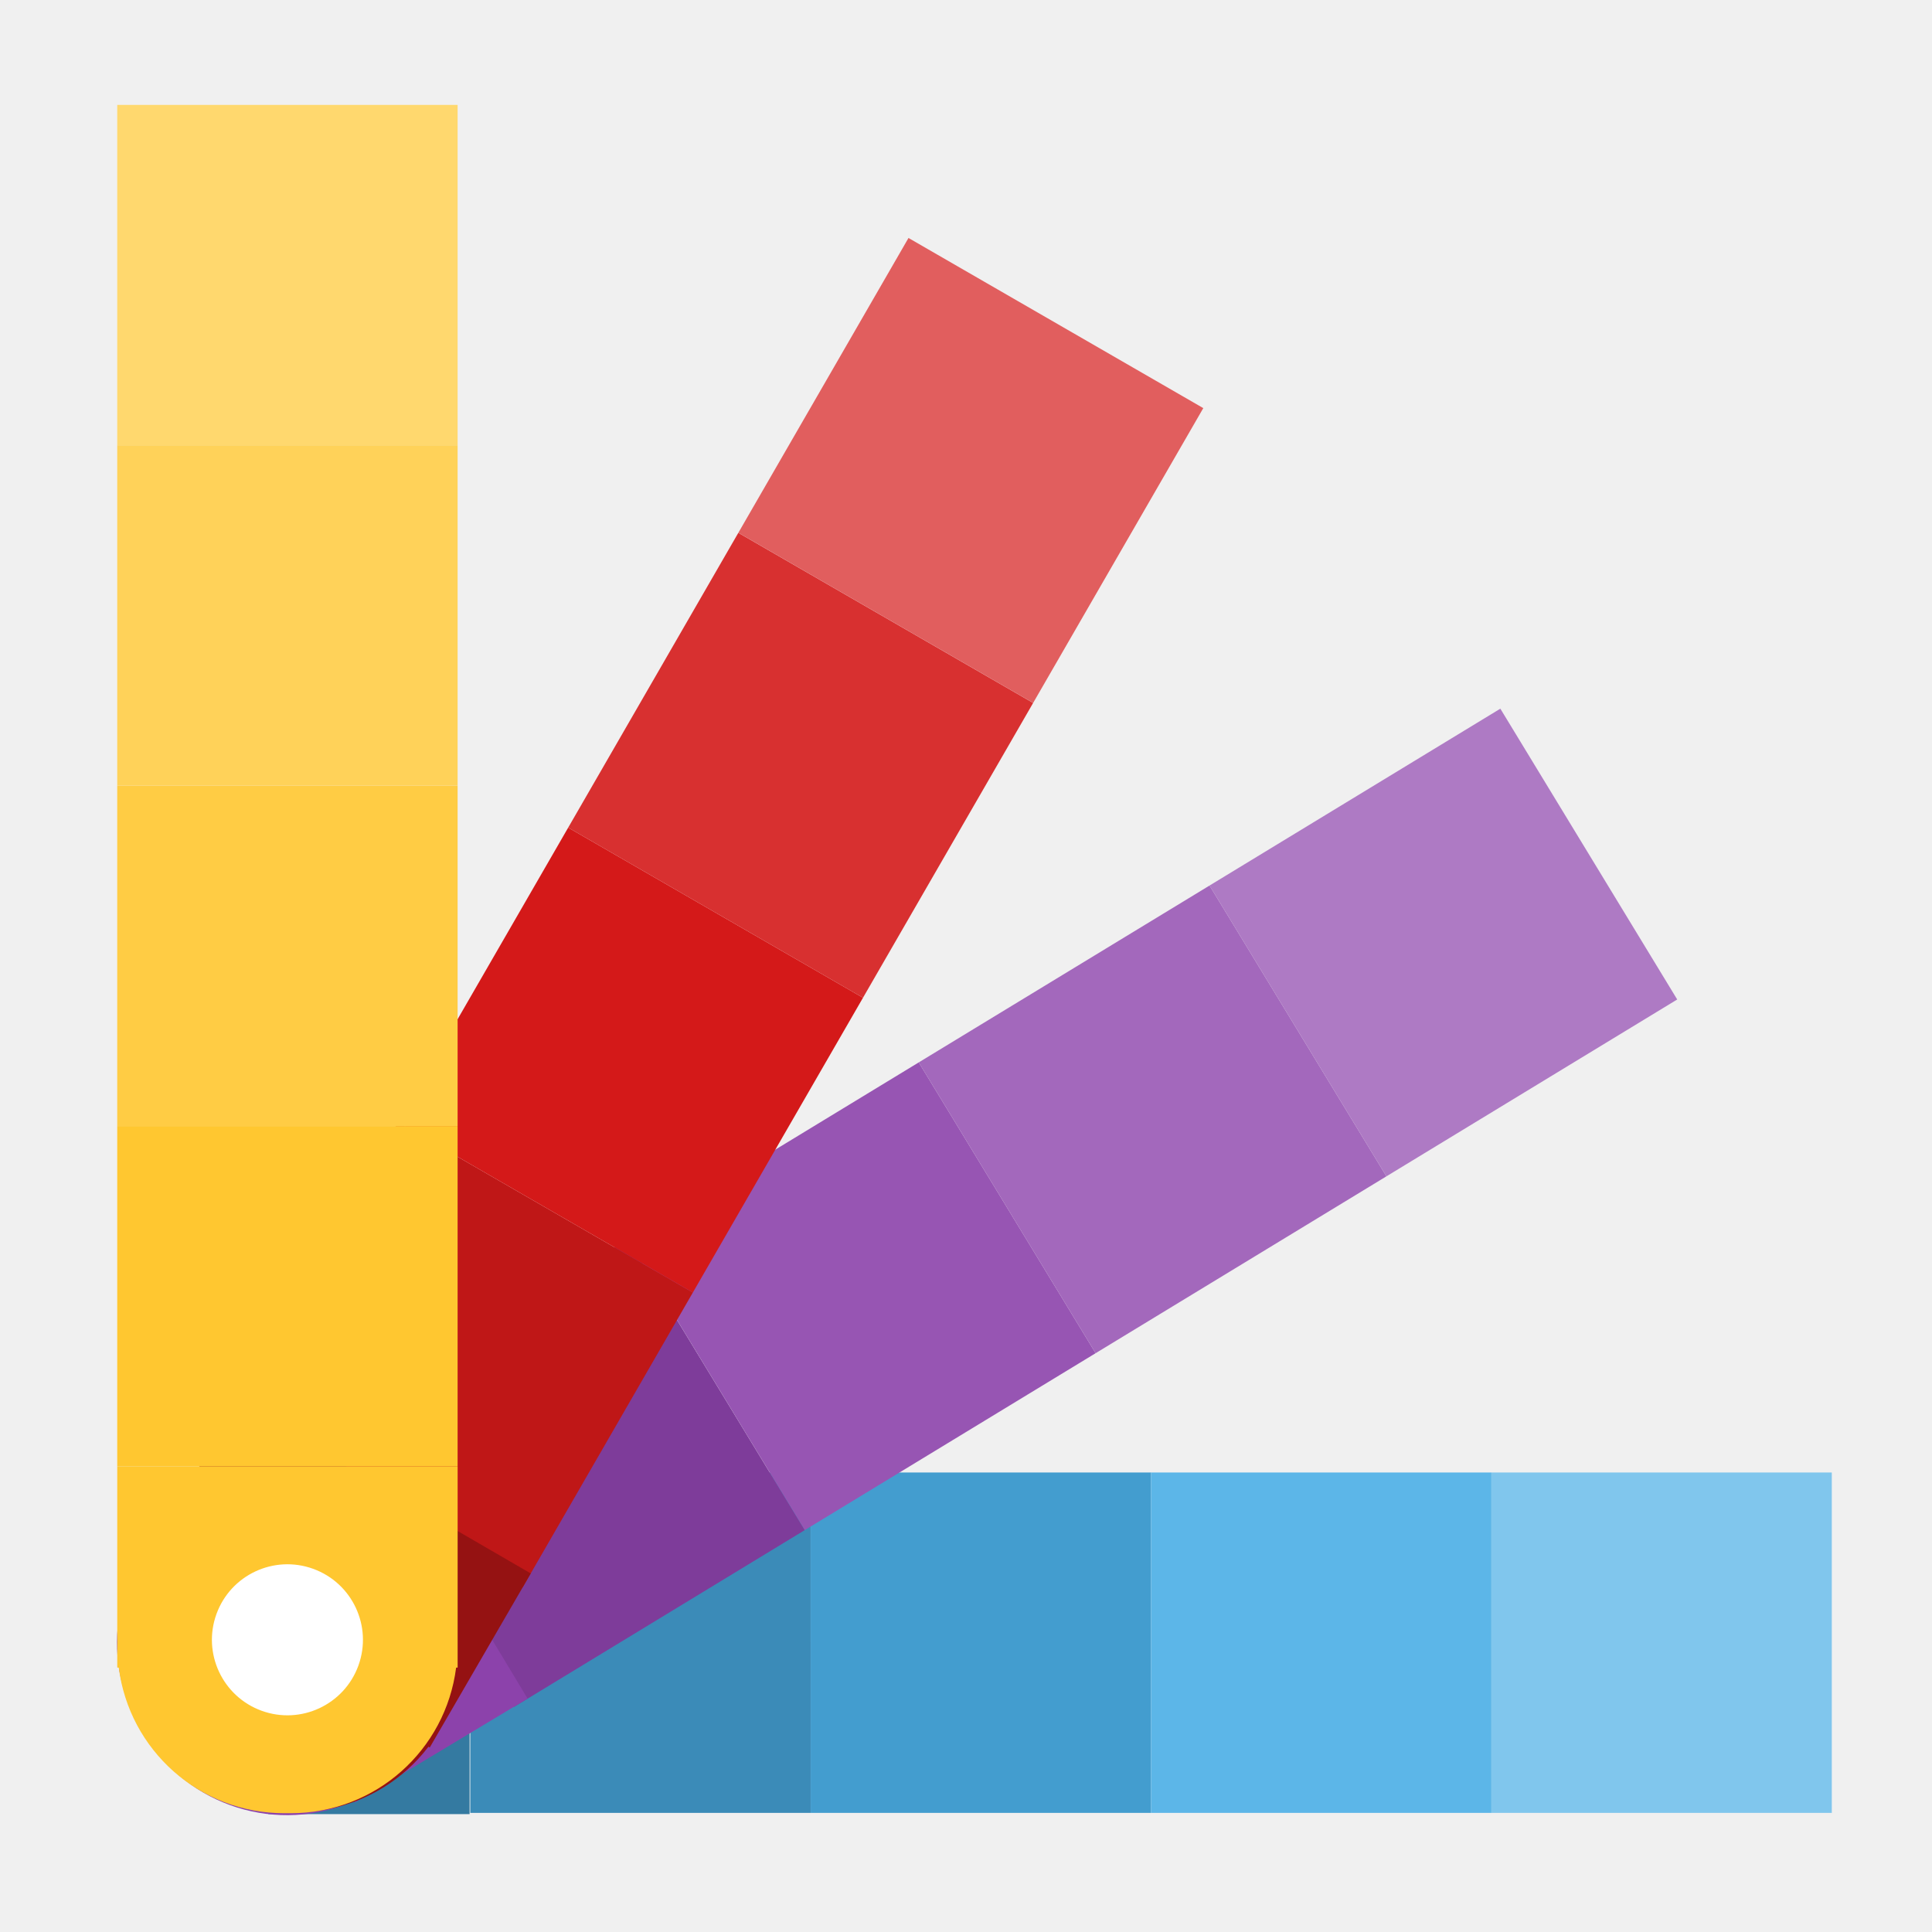
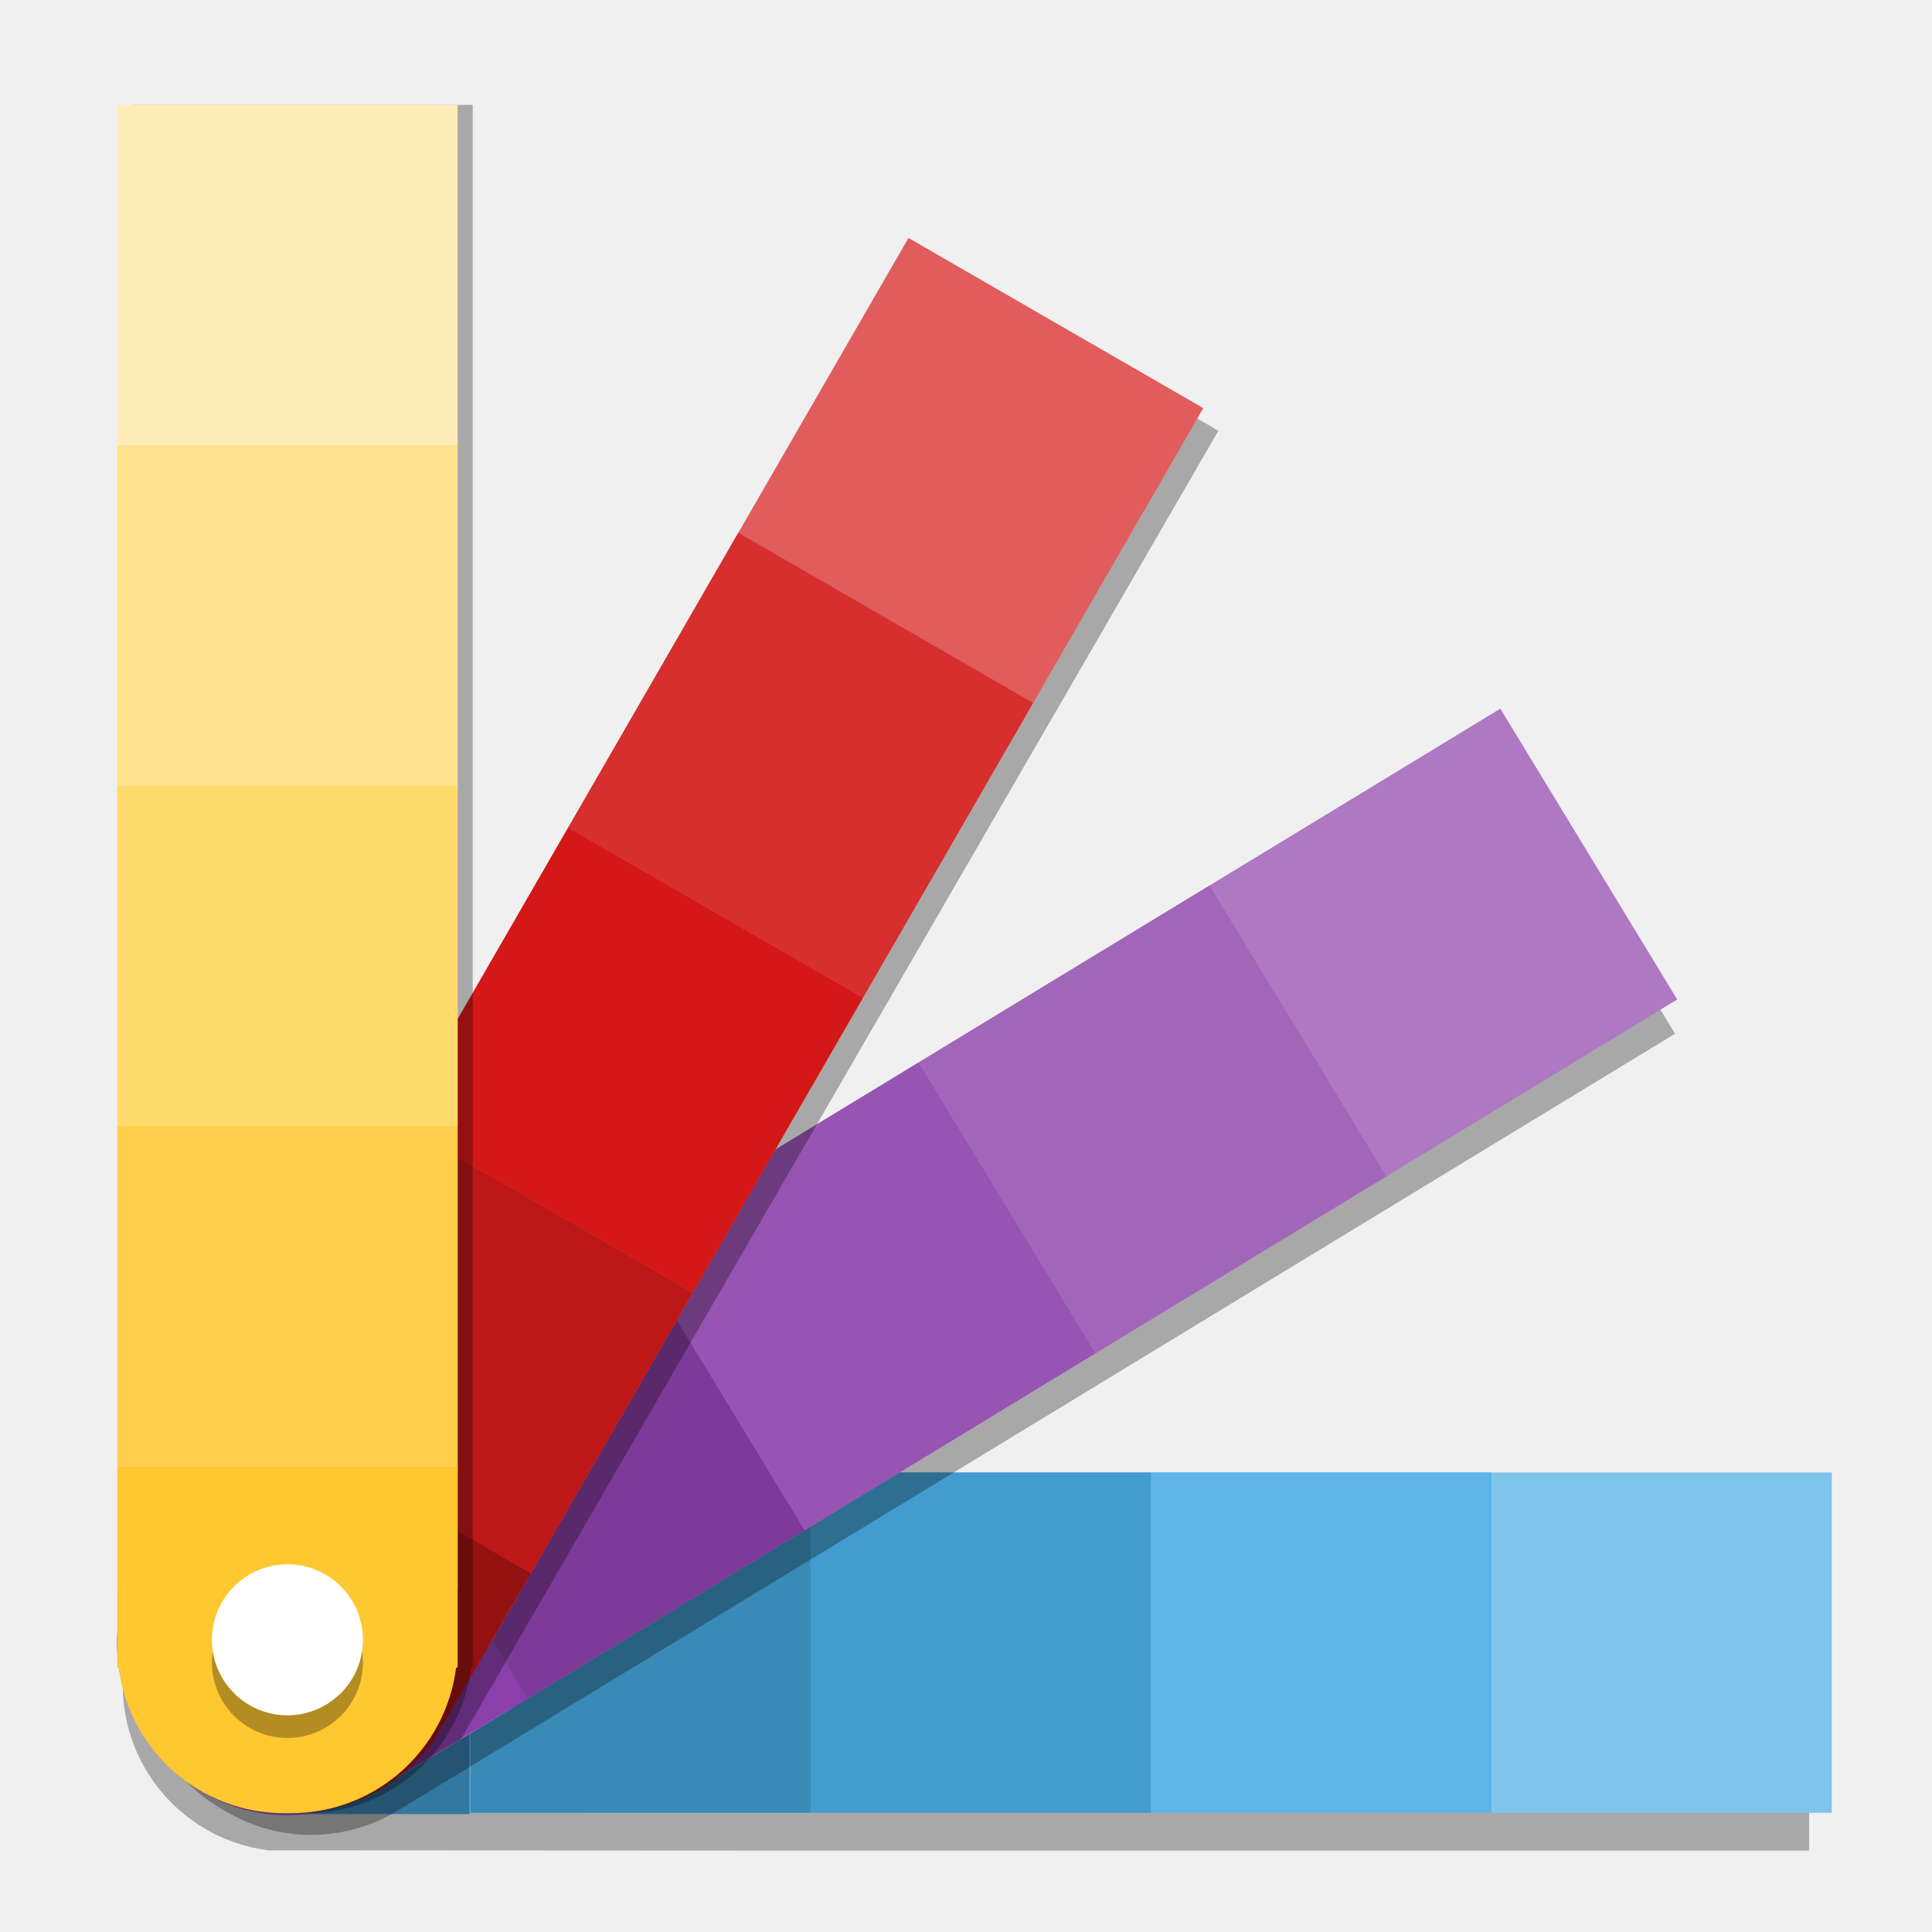
- <svg xmlns="http://www.w3.org/2000/svg" width="384pt" height="384pt" version="1.1" viewBox="0 0 384 384">
-   <g transform="rotate(89.99937,57.78055,327.1529)">
-     <rect style="fill:rgb(23.137%,54.509%,72.156%)" width="67.652" height="67.652" x="23.3" y="223.81" rx="0" ry="0" />
-     <rect style="fill:rgb(26.274%,61.568%,81.176%)" width="67.652" height="67.652" x="23.3" y="156.15" rx="0" ry="0" />
-     <rect style="fill:rgb(36.078%,71.372%,90.980%)" width="67.652" height="67.652" x="23.3" y="88.5" rx="0" ry="0" />
-     <rect style="fill:rgb(50.196%,77.647%,92.941%)" width="67.652" height="67.652" x="23.3" y="20.85" rx="0" ry="0" />
-   </g>
-   <g transform="rotate(58.69186,54.0315,325.3294)">
-     <rect style="fill:rgb(49.411%,23.529%,60.392%)" width="67.652" height="67.652" x="23.3" y="223.81" rx="0" ry="0" />
-     <rect style="fill:rgb(59.215%,33.333%,70.196%)" width="67.652" height="67.652" x="23.3" y="156.15" rx="0" ry="0" />
-     <rect style="fill:rgb(63.921%,40.784%,73.725%)" width="67.652" height="67.652" x="23.3" y="88.5" rx="0" ry="0" />
-     <rect style="fill:rgb(68.235%,47.843%,76.862%)" width="67.652" height="67.652" x="23.3" y="20.85" rx="0" ry="0" />
-   </g>
-   <path style="fill:rgb(20.392%,47.843%,63.137%);fill-rule:evenodd" d="M 93.336,292.91 H 53.34 v 0.301 c -16.359,2.082 -28.938,15.953 -28.938,32.898 v 1.262 c 0,16.945 12.578,30.812 28.938,32.895 v 0.301 h 39.996 z m 0,0" />
-   <path style="fill:rgb(54.901%,25.882%,67.058%);fill-rule:evenodd" d="m 69.977,279.629 -29.543,17.777 -1.082,0.652 -3.648,2.191 0.156,0.258 c -12.945,10.219 -16.57,28.586 -7.836,43.105 l 0.652,1.086 c 8.734,14.516 26.66,19.914 41.75,13.262 l 0.156,0.258 3.648,-2.191 1.082,-0.652 29.543,-17.777 z m 0,0" />
-   <g transform="rotate(29.99135,3.878849,645.679)">
-     <rect style="fill:rgb(74.901%,9.019%,9.019%)" width="67.652" height="67.652" x="-142.2" y="242.06" rx="0" ry="0" />
-     <rect style="fill:rgb(83.137%,9.803%,9.803%)" width="67.652" height="67.652" x="-142.2" y="174.41" rx="0" ry="0" />
-     <rect style="fill:rgb(84.705%,18.823%,18.823%)" width="67.652" height="67.652" x="-142.2" y="106.76" rx="0" ry="0" />
-     <rect style="fill:rgb(88.235%,36.862%,36.862%)" width="67.652" height="67.652" x="-142.2" y="39.1" rx="0" ry="0" />
-   </g>
-   <path style="fill:rgb(58.431%,7.058%,7.058%);fill-rule:evenodd" d="m 46.973,278.781 -17.301,29.82 -0.637,1.094 -2.137,3.68 0.262,0.152 C 20.75,328.723 26.434,346.562 41.09,355.066 l 1.094,0.633 c 14.656,8.504 32.961,4.586 42.973,-8.52 l 0.258,0.152 2.137,-3.684 0.637,-1.094 17.301,-29.82 z m 0,0" />
-   <path style="fill:rgb(100.000%,78.039%,18.823%);fill-rule:evenodd" d="m 23.305,291.457 v 39.996 h 0.301 c 2.078,16.359 15.949,28.938 32.895,28.938 h 1.266 c 16.941,0 30.809,-12.578 32.891,-28.938 h 0.301 v -39.996 z m 0,0" />
-   <path style="fill:rgb(100.000%,100.000%,100.000%);fill-rule:evenodd" d="m 71.23,331.059 c -2.836,7.785 -11.441,11.797 -19.227,8.969 -7.785,-2.832 -11.805,-11.434 -8.984,-19.219 2.824,-7.789 11.422,-11.816 19.211,-9 7.793,2.816 11.824,11.414 9.016,19.203" />
-   <g>
-     <rect style="fill:rgb(100.000%,78.039%,18.823%)" width="67.652" height="67.652" x="23.3" y="223.81" rx="0" ry="0" />
-     <rect style="fill:rgb(100.000%,80.000%,26.666%)" width="67.652" height="67.652" x="23.3" y="156.15" rx="0" ry="0" />
-     <rect style="fill:rgb(100.000%,82.352%,34.901%)" width="67.652" height="67.652" x="23.3" y="88.5" rx="0" ry="0" />
-     <rect style="fill:rgb(100.000%,84.705%,43.137%)" width="67.652" height="67.652" x="23.3" y="20.85" rx="0" ry="0" />
+ <svg xmlns="http://www.w3.org/2000/svg" width="512" height="512" version="1.1" viewBox="0 0 384 384">
+   <path d="m296.43 300.17-67.649 1e-3h-67.661l-67.651 1e-3h-17.946v0.238h-22.187v0.3c-16.359 2.082-28.937 15.954-28.937 32.899v1.261c0 16.945 12.577 30.812 28.937 32.895l107.78 0.059v-1e-3h7e-3v1e-3l67.651-1e-3h67.65v-1e-3h63.151l-1e-3 -67.651z" opacity=".3" />
+   <rect transform="rotate(89.999)" x="292.67" y="-364.08" width="67.652" height="288.56" rx="0" ry="0" fill="#7fc5eb" />
+   <rect transform="rotate(89.999)" x="292.67" y="-161.12" width="67.652" height="67.652" rx="0" ry="0" fill="#3a8ab8" />
+   <rect transform="rotate(89.999)" x="292.67" y="-228.78" width="67.652" height="67.652" rx="0" ry="0" fill="#429ccf" />
+   <rect transform="rotate(89.999)" x="292.67" y="-296.43" width="67.652" height="67.652" rx="0" ry="0" fill="#5cb5e6" />
+   <path d="m93.336 292.91h-39.996v0.301c-16.359 2.082-28.938 15.953-28.938 32.898v1.262c0 16.945 12.578 30.812 28.938 32.895v0.301h39.996z" fill="#3378a1" fill-rule="evenodd" />
+   <path transform="scale(.75)" d="m397.6 197.81-190.04 115.59-90.018 155.51c-3.308 4.33-7.295 7.906-11.719 10.666l338.09-205.63z" opacity=".3" stroke-width="1.333" />
+   <rect transform="rotate(58.692)" x="275.3" y="-181.59" width="67.652" height="304.17" rx="0" ry="0" fill="#ae78c2" />
+   <rect transform="rotate(58.692)" x="275.3" y="21.371" width="67.652" height="67.652" rx="0" ry="0" fill="#7d3a99" />
+   <rect transform="rotate(58.692)" x="275.3" y="-46.289" width="67.652" height="67.652" rx="0" ry="0" fill="#9754b3" />
+   <rect transform="rotate(58.692)" x="275.3" y="-113.94" width="67.652" height="67.652" rx="0" ry="0" fill="#a166ba" />
+   <path d="m69.977 279.63-29.543 17.777-1.082 0.652-3.648 2.191 0.156 0.258c-12.945 10.219-16.57 28.586-7.836 43.105l0.652 1.086c8.734 14.516 26.66 19.914 41.75 13.262l0.156 0.258 3.648-2.191 1.082-0.652 29.543-17.777z" fill="#8a3fab" fill-rule="evenodd" />
+   <path d="m183.57 51.8-133.9 232-16.998 29.3-0.637 1.094-2.137 3.68 0.262 0.152c-6.41 15.195-0.727 33.035 13.929 41.539l1.094 0.633c14.656 8.504 32.961 4.586 42.973-8.52l154.01-266.07z" fill="#040000" opacity=".3" />
+   <rect transform="rotate(29.991)" x="180.03" y="-49.293" width="67.652" height="284.31" rx="0" ry="0" fill="#e15c5c" />
+   <rect transform="rotate(29.991)" x="180.03" y="153.67" width="67.652" height="67.652" rx="0" ry="0" fill="#bd1717" />
+   <rect transform="rotate(29.991)" x="180.03" y="86.017" width="67.652" height="67.652" rx="0" ry="0" fill="#d41717" />
+   <rect transform="rotate(29.991)" x="180.03" y="18.367" width="67.652" height="67.652" rx="0" ry="0" fill="#d72e2e" />
+   <path d="m46.973 278.78-17.301 29.82-0.637 1.094-2.137 3.68 0.262 0.152c-6.41 15.195-0.727 33.035 13.93 41.539l1.094 0.633c14.656 8.504 32.961 4.586 42.973-8.52l0.258 0.152 2.137-3.684 0.637-1.094 17.301-29.82z" fill="#941111" fill-rule="evenodd" />
+   <path d="m26.3 20.85v295.04h0.004v15.561h0.302c2.078 16.359 15.949 28.938 32.895 28.938h1.266c16.941 0 30.808-12.579 32.89-28.938h0.3v-39.996h-0.004v-270.61z" opacity=".3" />
+   <rect x="23.3" y="20.85" width="67.652" height="295.04" rx="0" ry="0" fill="#ffedb9" />
+   <rect x="23.3" y="223.81" width="67.652" height="67.652" rx="0" ry="0" fill="#ffcf4b" />
+   <rect x="23.3" y="156.15" width="67.652" height="67.652" rx="0" ry="0" fill="#ffdb6d" />
+   <rect x="23.3" y="88.5" width="67.652" height="67.652" rx="0" ry="0" fill="#ffe28b" />
+   <g fill-rule="evenodd">
+     <path d="m23.305 291.46v39.996h0.301c2.078 16.359 15.949 28.938 32.895 28.938h1.266c16.941 0 30.809-12.578 32.891-28.938h0.301v-39.996z" fill="#ffc730" />
+     <path d="m71.23 335.56c-2.836 7.785-11.441 11.797-19.227 8.969-7.785-2.832-11.805-11.434-8.984-19.219 2.824-7.789 11.422-11.816 19.211-9 7.793 2.816 11.824 11.414 9.016 19.203" opacity=".3" />
+     <path d="m71.23 331.06c-2.836 7.785-11.441 11.797-19.227 8.969-7.785-2.832-11.805-11.434-8.984-19.219 2.824-7.789 11.422-11.816 19.211-9 7.793 2.816 11.824 11.414 9.016 19.203" fill="#fff" />
  </g>
</svg>
